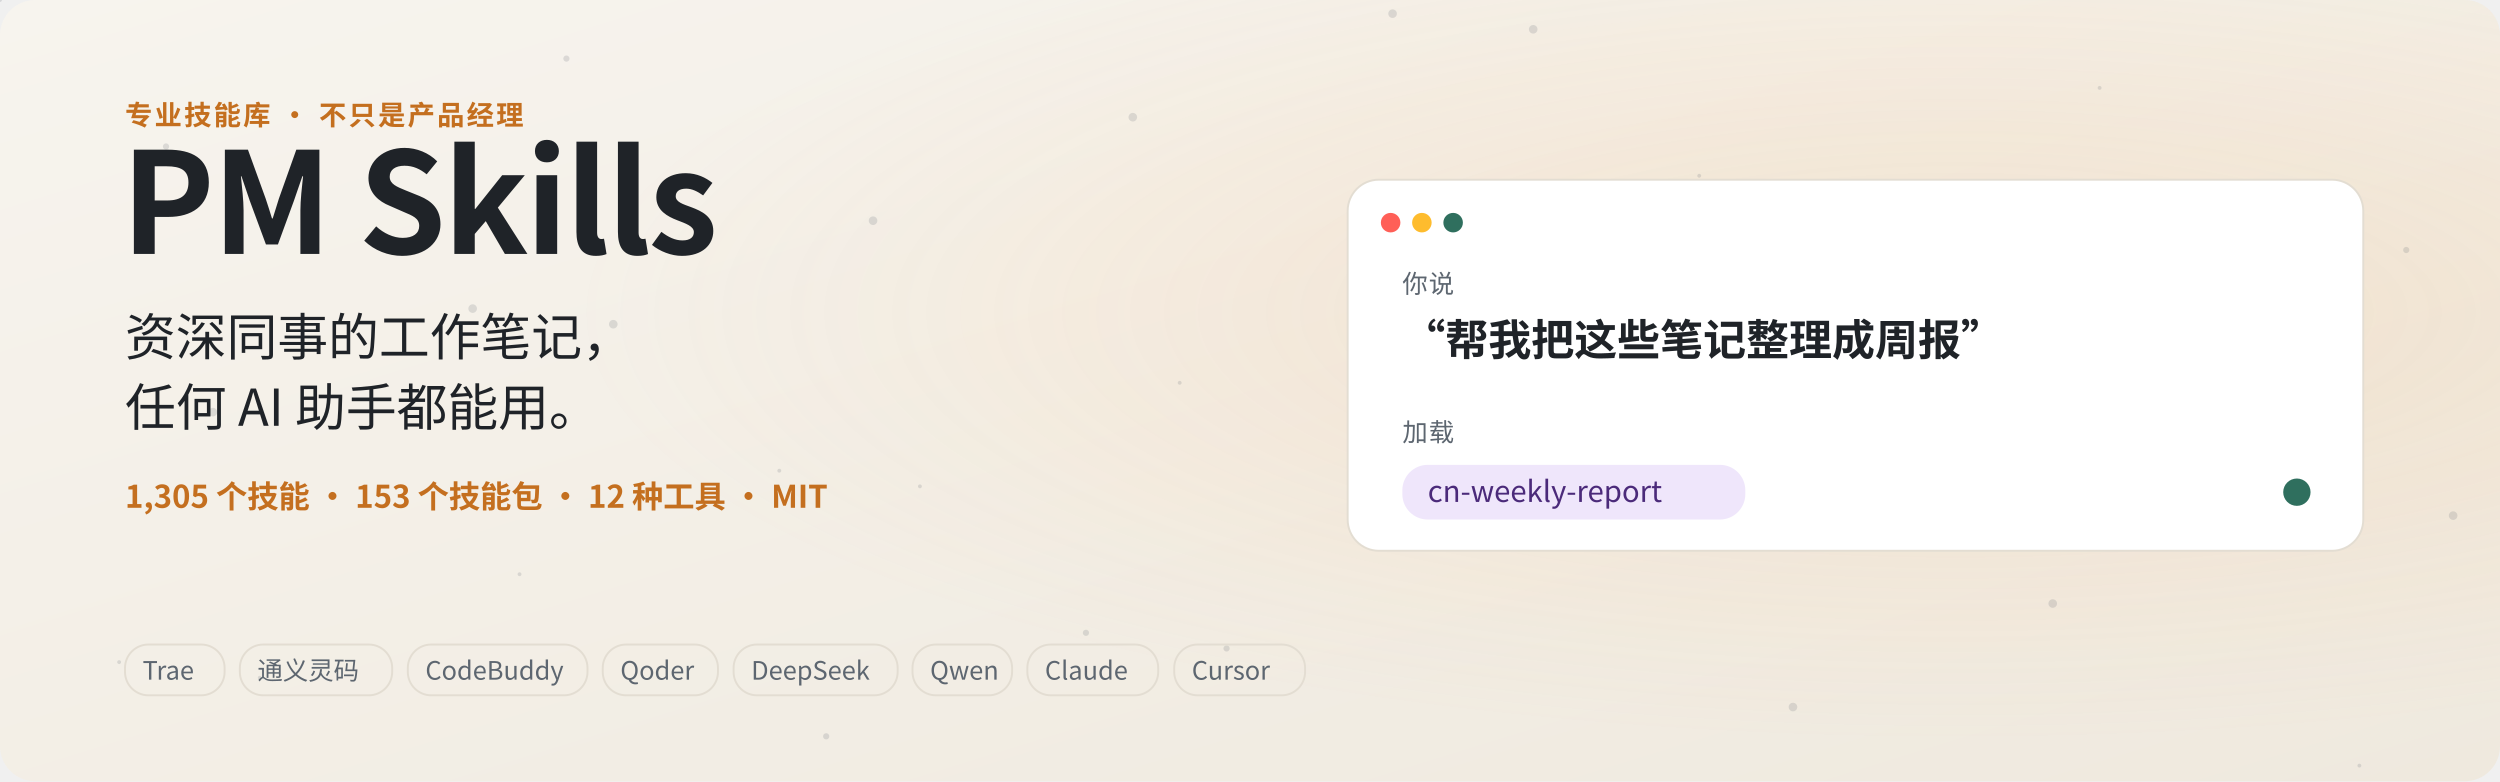
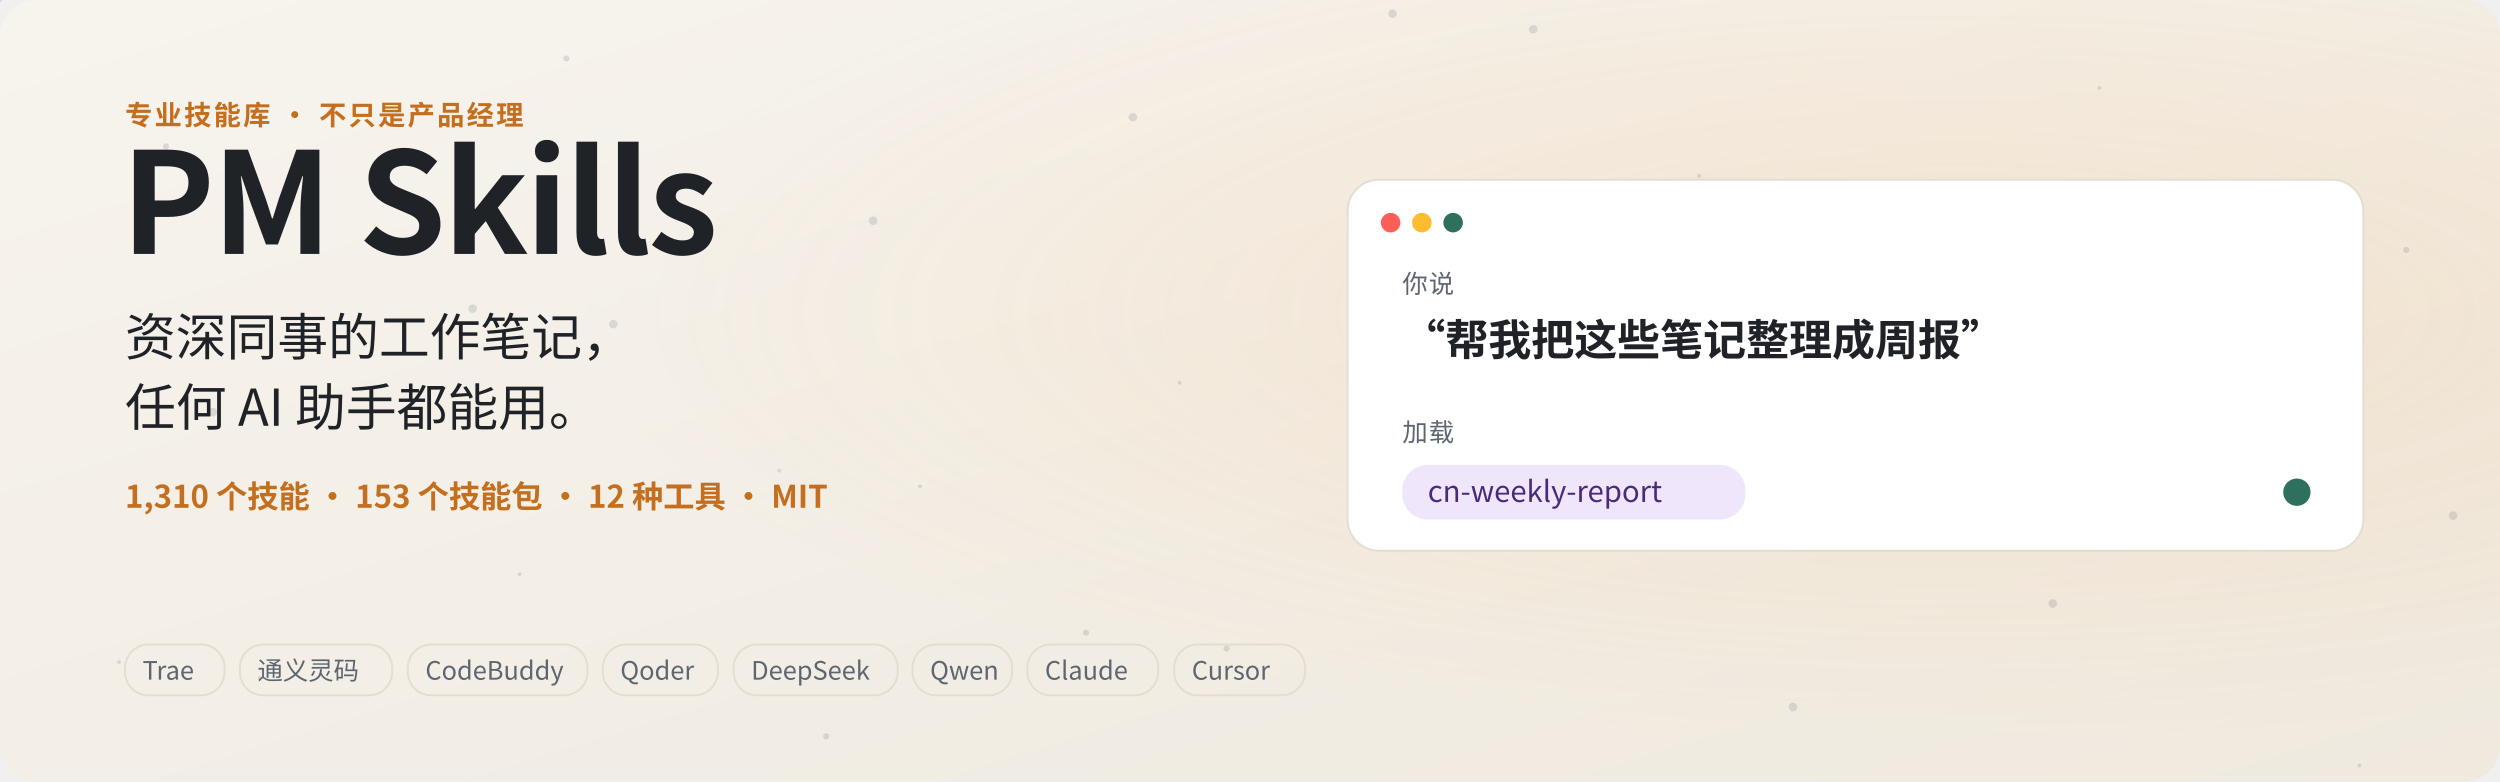
- <svg xmlns="http://www.w3.org/2000/svg" width="1280" height="400" viewBox="0 0 1280 400" role="img" aria-label="PM Skills：1,305 个专业技能，任何 AI 助手都能用">
+ <svg xmlns="http://www.w3.org/2000/svg" width="1280" height="400" viewBox="0 0 1280 400" role="img" aria-label="PM Skills：1,310 个专业技能，任何 AI 助手都能用">
  <defs>
    <radialGradient id="glow" cx="78%" cy="40%" r="55%">
      <stop offset="0" stop-color="#f2a65a" stop-opacity=".16" />
      <stop offset="1" stop-color="#f2a65a" stop-opacity="0" />
    </radialGradient>
    <linearGradient id="bgg" x1="0" y1="0" x2="1" y2="1">
      <stop offset="0" stop-color="#f7f4ee" />
      <stop offset="1" stop-color="#efe9de" />
    </linearGradient>
  </defs>
  <style>
text{font-family:-apple-system,BlinkMacSystemFont,"Segoe UI","PingFang SC","Hiragino Sans","Apple SD Gothic Neo","Noto Sans CJK SC","Malgun Gothic","Microsoft YaHei",sans-serif}
@keyframes s0{0%{opacity:0}2.67%{opacity:1}17.33%{opacity:1}20%{opacity:0}100%{opacity:0}}.s0{opacity:1;animation:s0 15s infinite}@keyframes s1{0%{opacity:0}20%{opacity:0}22.67%{opacity:1}37.33%{opacity:1}40%{opacity:0}100%{opacity:0}}.s1{opacity:0;animation:s1 15s infinite}@keyframes s2{0%{opacity:0}40%{opacity:0}42.67%{opacity:1}57.33%{opacity:1}60%{opacity:0}100%{opacity:0}}.s2{opacity:0;animation:s2 15s infinite}@keyframes s3{0%{opacity:0}60%{opacity:0}62.67%{opacity:1}77.33%{opacity:1}80%{opacity:0}100%{opacity:0}}.s3{opacity:0;animation:s3 15s infinite}@keyframes s4{0%{opacity:0}80%{opacity:0}82.67%{opacity:1}97.33%{opacity:1}100%{opacity:0}100%{opacity:0}}.s4{opacity:0;animation:s4 15s infinite}
@keyframes pulse{0%,100%{opacity:.55}50%{opacity:1}}.pulse{animation:pulse 3s ease-in-out infinite}
@keyframes rise{from{opacity:0;transform:translateY(8px)}to{opacity:1;transform:none}}.rise{animation:rise .9s ease-out both}
@media (prefers-reduced-motion: reduce){.s0{animation:none;opacity:1}.s1{animation:none;opacity:0}.s2{animation:none;opacity:0}.s3{animation:none;opacity:0}.s4{animation:none;opacity:0}.pulse,.rise{animation:none;opacity:1}}
</style>
  <rect width="1280" height="400" rx="18" fill="url(#bgg)" />
  <rect width="1280" height="400" rx="18" fill="url(#glow)" />
  <circle cx="0" cy="0" r="1" fill="#5d6670" opacity=".18" />
  <circle cx="157" cy="83" r="1.6" fill="#5d6670" opacity=".18" />
  <circle cx="314" cy="166" r="2.2" fill="#5d6670" opacity=".18" />
  <circle cx="471" cy="249" r="1" fill="#5d6670" opacity=".18" />
  <circle cx="628" cy="332" r="1.6" fill="#5d6670" opacity=".18" />
  <circle cx="785" cy="15" r="2.2" fill="#5d6670" opacity=".18" />
  <circle cx="942" cy="98" r="1" fill="#5d6670" opacity=".18" />
  <circle cx="1099" cy="181" r="1.6" fill="#5d6670" opacity=".18" />
  <circle cx="1256" cy="264" r="2.2" fill="#5d6670" opacity=".18" />
  <circle cx="133" cy="347" r="1" fill="#5d6670" opacity=".18" />
  <circle cx="290" cy="30" r="1.6" fill="#5d6670" opacity=".18" />
  <circle cx="447" cy="113" r="2.2" fill="#5d6670" opacity=".18" />
  <circle cx="604" cy="196" r="1" fill="#5d6670" opacity=".18" />
  <circle cx="761" cy="279" r="1.6" fill="#5d6670" opacity=".18" />
  <circle cx="918" cy="362" r="2.2" fill="#5d6670" opacity=".18" />
  <circle cx="1075" cy="45" r="1" fill="#5d6670" opacity=".18" />
  <circle cx="1232" cy="128" r="1.6" fill="#5d6670" opacity=".18" />
  <circle cx="109" cy="211" r="2.2" fill="#5d6670" opacity=".18" />
  <circle cx="266" cy="294" r="1" fill="#5d6670" opacity=".18" />
  <circle cx="423" cy="377" r="1.6" fill="#5d6670" opacity=".18" />
  <circle cx="580" cy="60" r="2.2" fill="#5d6670" opacity=".18" />
  <circle cx="737" cy="143" r="1" fill="#5d6670" opacity=".18" />
  <circle cx="894" cy="226" r="1.6" fill="#5d6670" opacity=".18" />
  <circle cx="1051" cy="309" r="2.2" fill="#5d6670" opacity=".18" />
  <circle cx="1208" cy="392" r="1" fill="#5d6670" opacity=".18" />
  <circle cx="85" cy="75" r="1.6" fill="#5d6670" opacity=".18" />
  <circle cx="242" cy="158" r="2.2" fill="#5d6670" opacity=".18" />
  <circle cx="399" cy="241" r="1" fill="#5d6670" opacity=".18" />
  <circle cx="556" cy="324" r="1.6" fill="#5d6670" opacity=".18" />
  <circle cx="713" cy="7" r="2.2" fill="#5d6670" opacity=".18" />
  <circle cx="870" cy="90" r="1" fill="#5d6670" opacity=".18" />
  <circle cx="1027" cy="173" r="1.6" fill="#5d6670" opacity=".18" />
  <circle cx="1184" cy="256" r="2.2" fill="#5d6670" opacity=".18" />
  <circle cx="61" cy="339" r="1" fill="#5d6670" opacity=".18" />
  <g class="rise">
    <text x="64" y="64" font-size="14" font-weight="700" fill="#c46f1f" letter-spacing=".08em">专业技能库 · 不只是产品经理</text>
    <text x="62" y="130" font-size="72" font-weight="800" fill="#1f2328" letter-spacing="-.02em">PM Skills</text>
    <text x="64" y="182" font-size="26" fill="#1f2328">资深同事的工作笔记，</text>
    <text x="64" y="218" font-size="26" fill="#1f2328">任何 AI 助手都能用。</text>
-     <text x="64" y="260" font-size="16" font-weight="600" fill="#c46f1f">1,305 个技能 · 153 个技能包 · 12 种工具 · MIT</text>
+     <text x="64" y="260" font-size="16" font-weight="600" fill="#c46f1f">1,310 个技能 · 153 个技能包 · 12 种工具 · MIT</text>
  </g>
  <rect x="64" y="330" rx="12" height="26" width="51" fill="none" stroke="#e3ddd2" />
  <text x="73" y="348" font-size="13" fill="#5d6670">Trae</text>
  <rect x="122.8" y="330" rx="12" height="26" width="78" fill="none" stroke="#e3ddd2" />
  <text x="131.8" y="348" font-size="13" fill="#5d6670">通义灵码</text>
  <rect x="208.8" y="330" rx="12" height="26" width="92" fill="none" stroke="#e3ddd2" />
  <text x="217.8" y="348" font-size="13" fill="#5d6670">CodeBuddy</text>
  <rect x="308.6" y="330" rx="12" height="26" width="59" fill="none" stroke="#e3ddd2" />
  <text x="317.6" y="348" font-size="13" fill="#5d6670">Qoder</text>
  <rect x="375.6" y="330" rx="12" height="26" width="84" fill="none" stroke="#e3ddd2" />
  <text x="384.6" y="348" font-size="13" fill="#5d6670">DeepSeek</text>
  <rect x="467.2" y="330" rx="12" height="26" width="51" fill="none" stroke="#e3ddd2" />
  <text x="476.2" y="348" font-size="13" fill="#5d6670">Qwen</text>
  <rect x="526" y="330" rx="12" height="26" width="67" fill="none" stroke="#e3ddd2" />
  <text x="535" y="348" font-size="13" fill="#5d6670">Claude</text>
  <rect x="601.2" y="330" rx="12" height="26" width="67" fill="none" stroke="#e3ddd2" />
  <text x="610.2" y="348" font-size="13" fill="#5d6670">Cursor</text>
  <g>
    <rect x="690" y="92" width="520" height="190" rx="16" fill="#ffffff" stroke="#e3ddd2" />
    <circle cx="712" cy="114" r="5" fill="#ff5f57" />
    <circle cx="728" cy="114" r="5" fill="#febc2e" />
    <circle class="pulse" cx="744" cy="114" r="5" fill="#2f6f5e" />
    <g class="s0">
      <text x="718" y="150" font-size="13" fill="#5d6670" letter-spacing=".04em">你说</text>
      <text x="718" y="182" font-size="22" font-weight="600" fill="#1f2328">“帮我把这些笔记整理成周报”</text>
      <text x="718" y="226" font-size="13" fill="#5d6670" letter-spacing=".04em">加载</text>
      <rect x="718" y="238" rx="13" height="28" width="175.6" fill="#efe6fb" />
      <text x="731" y="257" font-size="15" font-family="ui-monospace,SFMono-Regular,Menlo,monospace" fill="#4b2a7a">cn-weekly-report</text>
      <circle cx="1176" cy="252" r="7" fill="#2f6f5e" />
    </g>
    <g class="s1">
      <text x="718" y="150" font-size="13" fill="#5d6670" letter-spacing=".04em">你说</text>
      <text x="718" y="182" font-size="22" font-weight="600" fill="#1f2328">“公司要裁我，能拿多少补偿？”</text>
      <text x="718" y="226" font-size="13" fill="#5d6670" letter-spacing=".04em">加载</text>
      <rect x="718" y="238" rx="13" height="28" width="242.8" fill="#efe6fb" />
      <text x="731" y="257" font-size="15" font-family="ui-monospace,SFMono-Regular,Menlo,monospace" fill="#4b2a7a">cn-severance-calculator</text>
      <circle cx="1176" cy="252" r="7" fill="#2f6f5e" />
    </g>
    <g class="s2">
      <text x="718" y="150" font-size="13" fill="#5d6670" letter-spacing=".04em">你说</text>
      <text x="718" y="182" font-size="22" font-weight="600" fill="#1f2328">“下周三要开家长会”</text>
      <text x="718" y="226" font-size="13" fill="#5d6670" letter-spacing=".04em">加载</text>
      <rect x="718" y="238" rx="13" height="28" width="185.2" fill="#efe6fb" />
      <text x="731" y="257" font-size="15" font-family="ui-monospace,SFMono-Regular,Menlo,monospace" fill="#4b2a7a">cn-parent-meeting</text>
      <circle cx="1176" cy="252" r="7" fill="#2f6f5e" />
    </g>
    <g class="s3">
      <text x="718" y="150" font-size="13" fill="#5d6670" letter-spacing=".04em">你说</text>
      <text x="718" y="182" font-size="22" font-weight="600" fill="#1f2328">“帮我回一封询盘”</text>
      <text x="718" y="226" font-size="13" fill="#5d6670" letter-spacing=".04em">加载</text>
      <rect x="718" y="238" rx="13" height="28" width="175.6" fill="#efe6fb" />
      <text x="731" y="257" font-size="15" font-family="ui-monospace,SFMono-Regular,Menlo,monospace" fill="#4b2a7a">cn-inquiry-reply</text>
      <circle cx="1176" cy="252" r="7" fill="#2f6f5e" />
    </g>
    <g class="s4">
      <text x="718" y="150" font-size="13" fill="#5d6670" letter-spacing=".04em">你说</text>
      <text x="718" y="182" font-size="22" font-weight="600" fill="#1f2328">“这份合同有没有坑？”</text>
      <text x="718" y="226" font-size="13" fill="#5d6670" letter-spacing=".04em">加载</text>
      <rect x="718" y="238" rx="13" height="28" width="271.6" fill="#efe6fb" />
      <text x="731" y="257" font-size="15" font-family="ui-monospace,SFMono-Regular,Menlo,monospace" fill="#4b2a7a">cn-labour-contract-decoder</text>
      <circle cx="1176" cy="252" r="7" fill="#2f6f5e" />
    </g>
  </g>
</svg>
